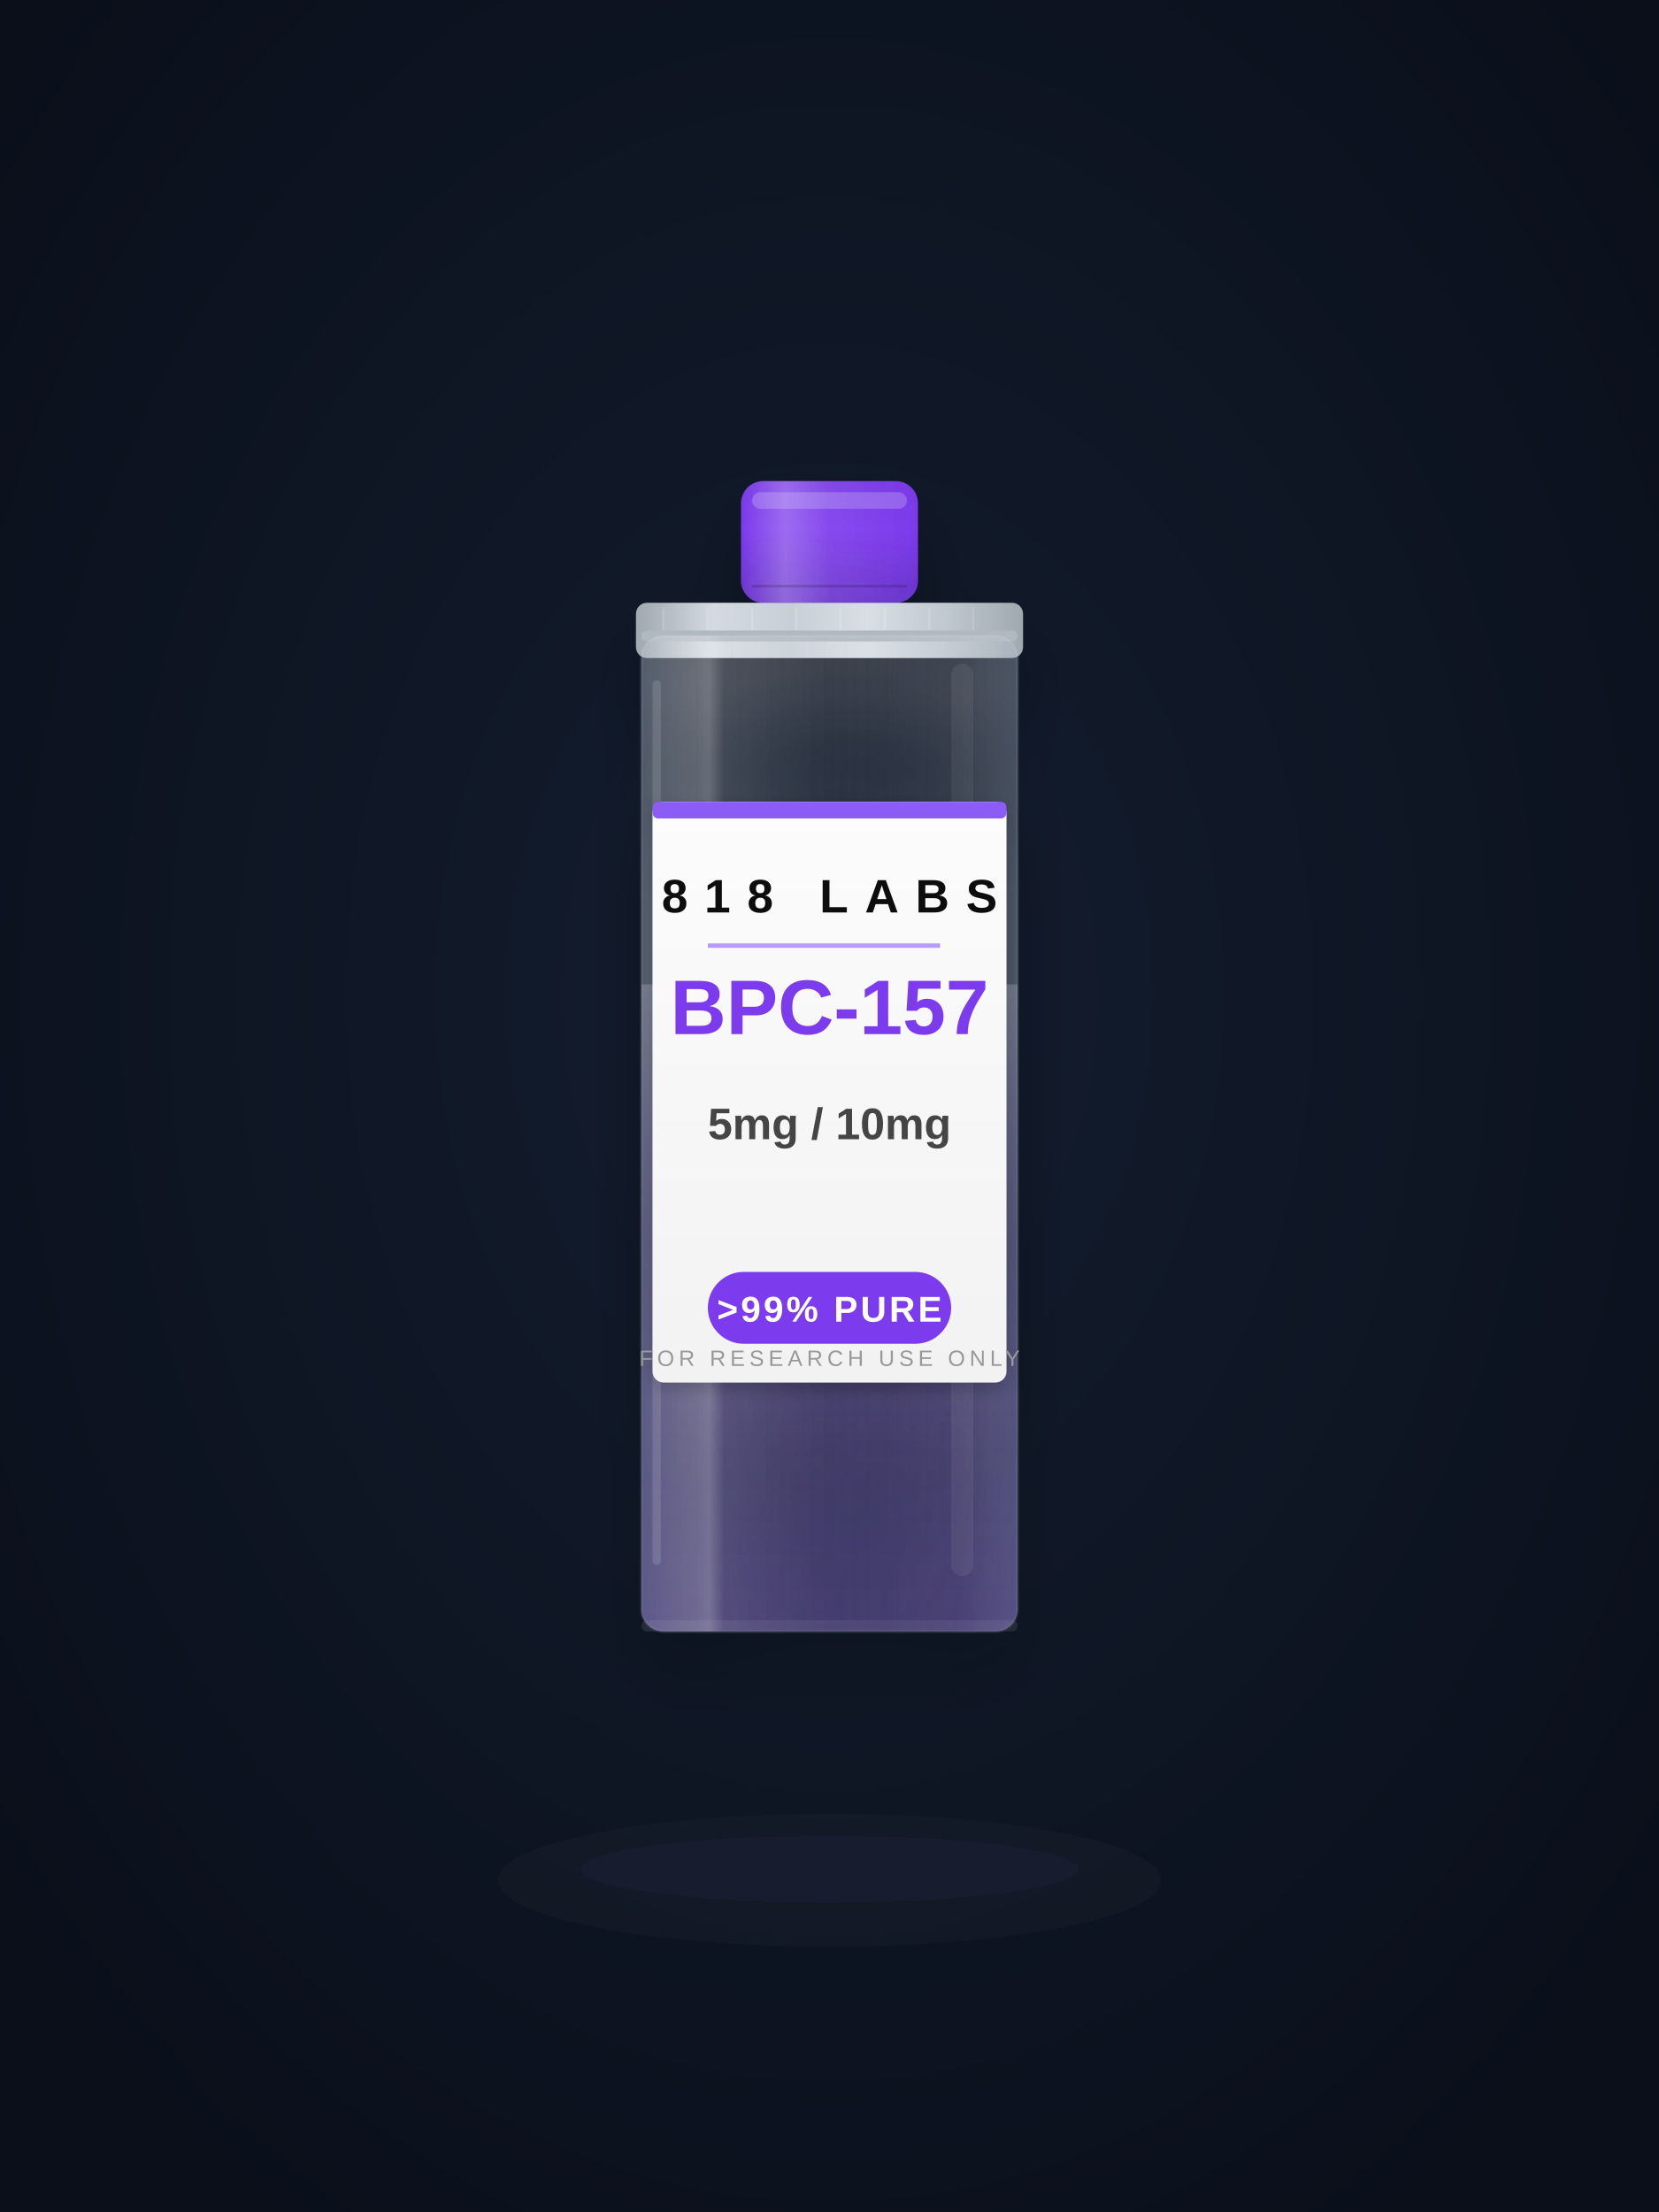
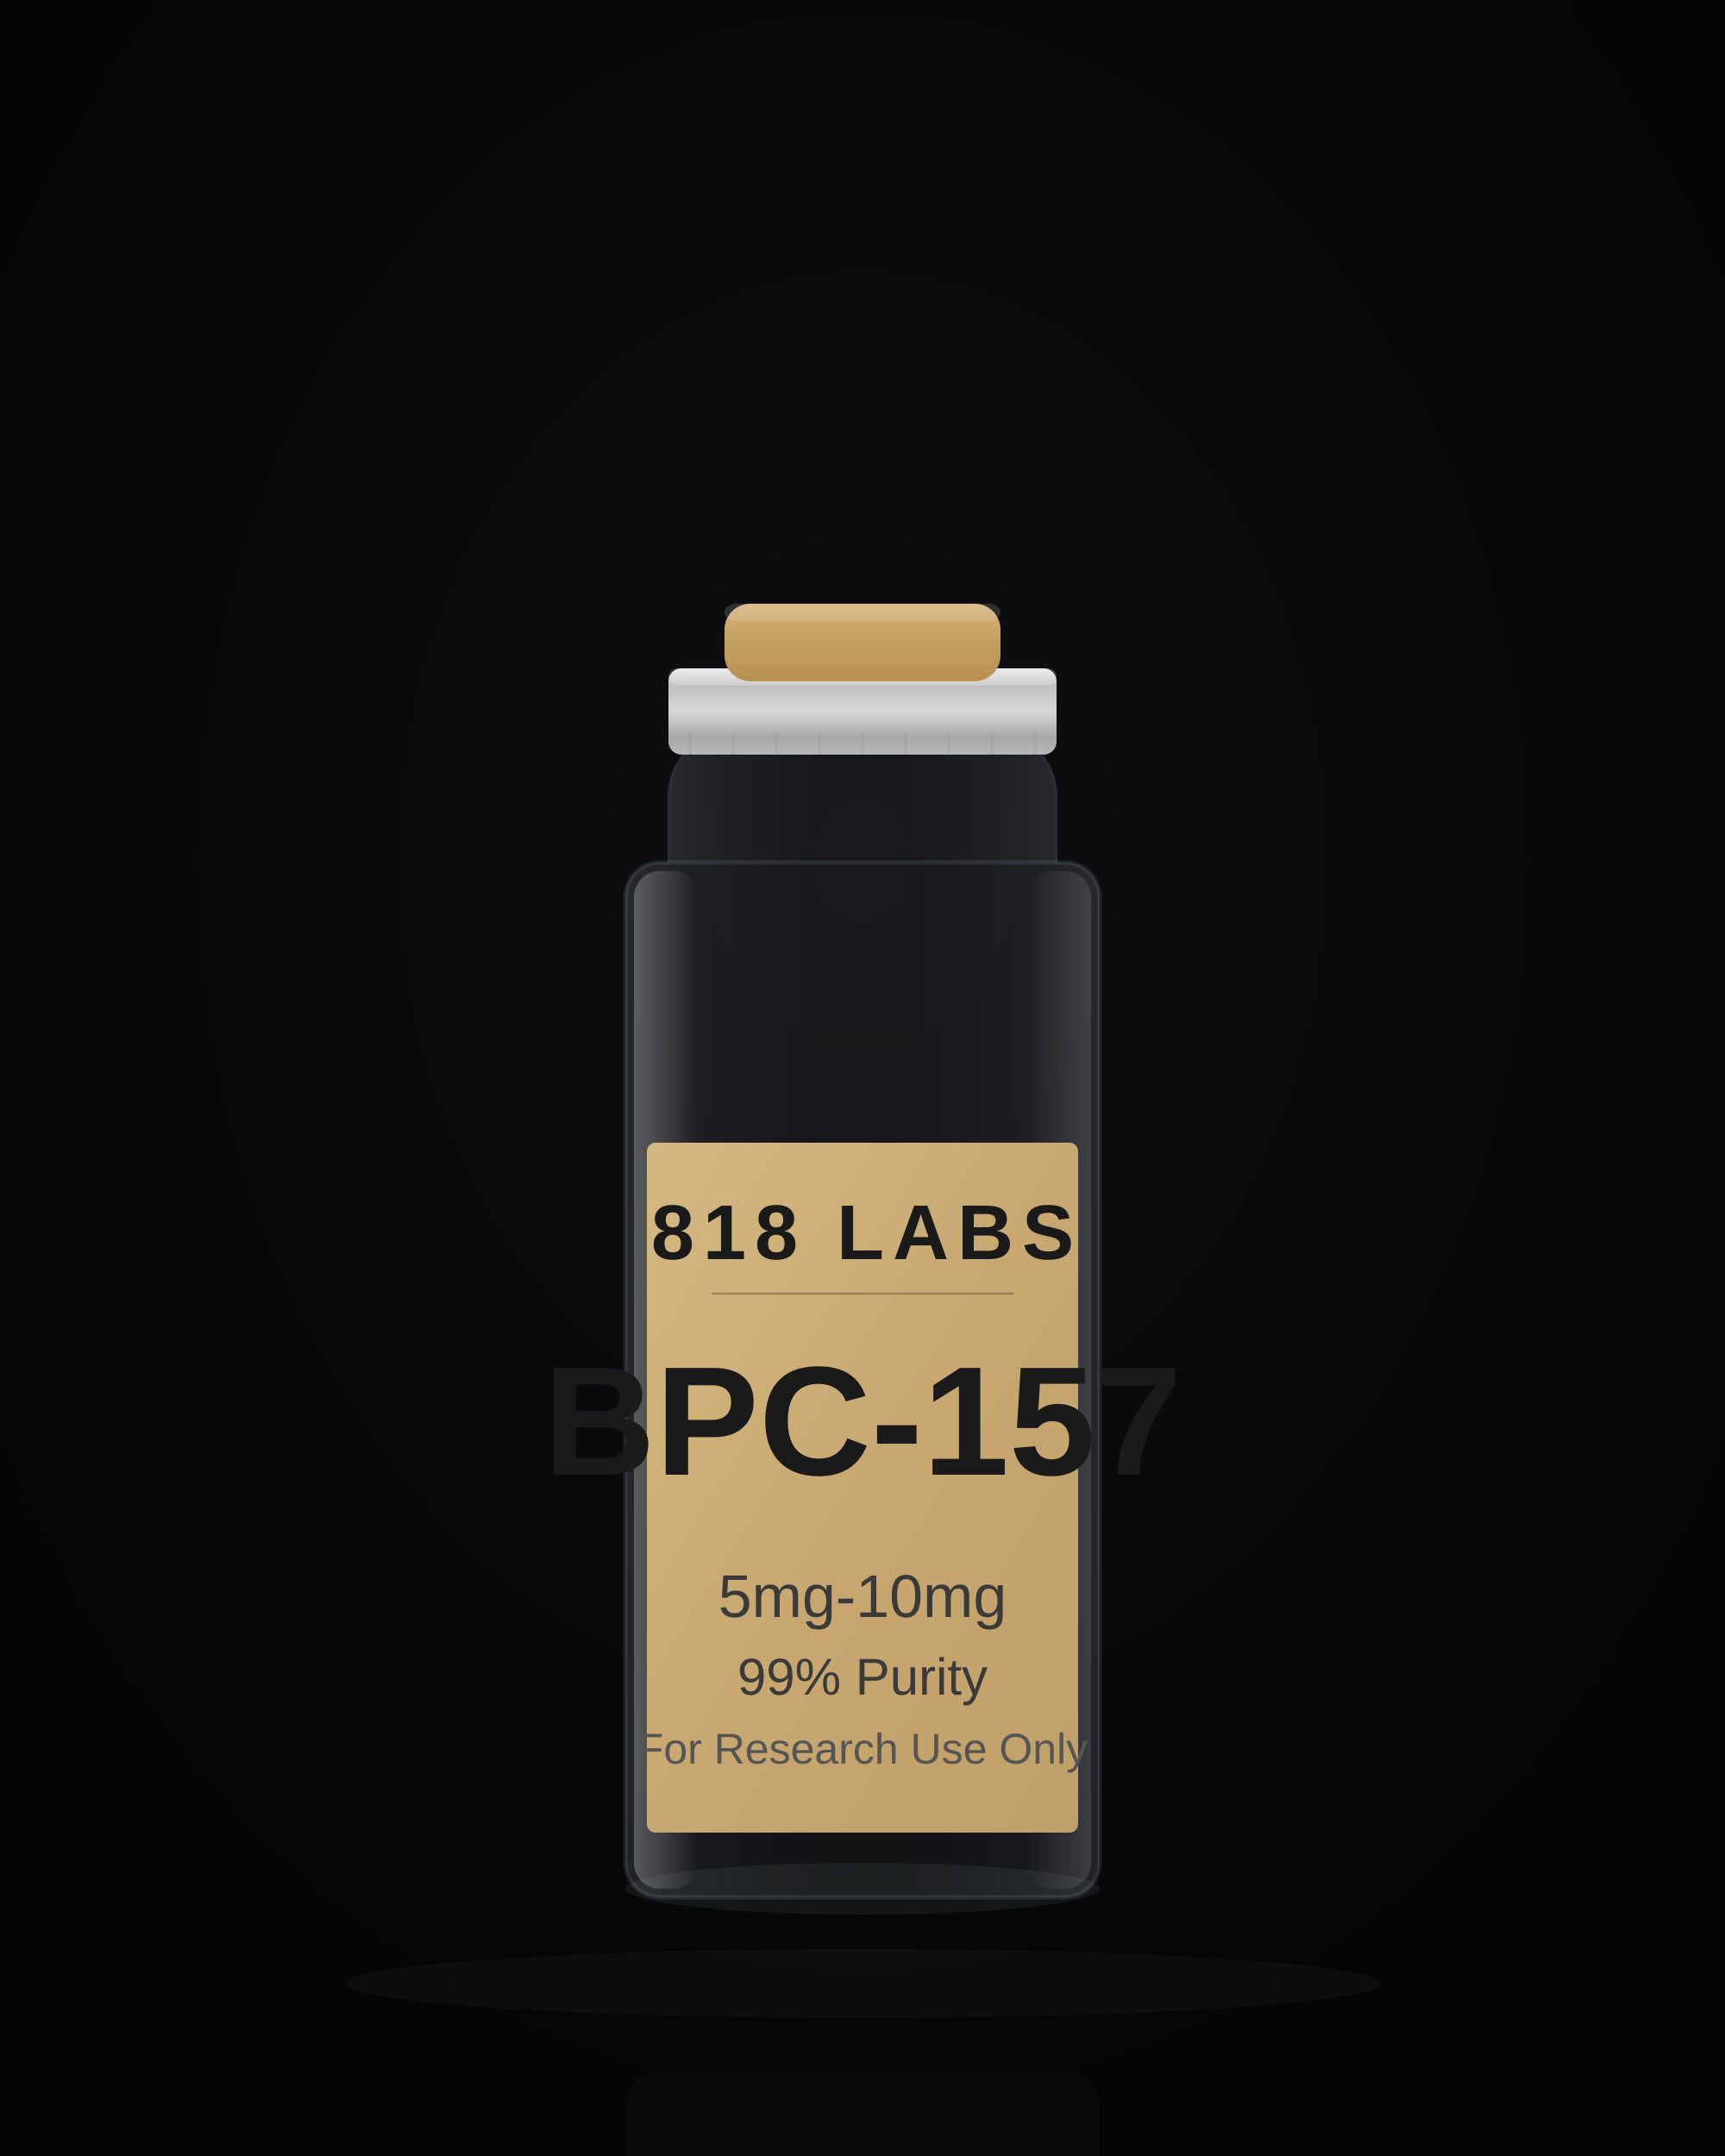
- <svg xmlns="http://www.w3.org/2000/svg" viewBox="0 0 300 400" width="300" height="400">
+ <svg xmlns="http://www.w3.org/2000/svg" viewBox="0 0 400 500" width="400" height="500">
  <defs>
-     <radialGradient id="rbgbpc157" cx="50%" cy="45%" r="65%">
-       <stop offset="0%" stop-color="#141e30" />
-       <stop offset="100%" stop-color="#0a0f1a" />
+     <radialGradient id="bg" cx="50%" cy="40%" r="60%">
+       <stop offset="0%" stop-color="#0f0f12" />
+       <stop offset="100%" stop-color="#050507" />
    </radialGradient>
-     <linearGradient id="glassbpc157" x1="0" y1="0" x2="1" y2="0">
-       <stop offset="0%" stop-color="#b8c5d4" stop-opacity="0.35" />
-       <stop offset="15%" stop-color="#e8edf2" stop-opacity="0.12" />
-       <stop offset="35%" stop-color="#f8fafc" stop-opacity="0.06" />
-       <stop offset="50%" stop-color="#f8fafc" stop-opacity="0.04" />
-       <stop offset="65%" stop-color="#f8fafc" stop-opacity="0.06" />
-       <stop offset="85%" stop-color="#e8edf2" stop-opacity="0.12" />
-       <stop offset="100%" stop-color="#b8c5d4" stop-opacity="0.3" />
+     <linearGradient id="glass" x1="0" y1="0" x2="1" y2="0">
+       <stop offset="0%" stop-color="rgba(180,200,210,0.15)" />
+       <stop offset="15%" stop-color="rgba(220,235,240,0.08)" />
+       <stop offset="40%" stop-color="rgba(200,215,225,0.05)" />
+       <stop offset="60%" stop-color="rgba(200,215,225,0.05)" />
+       <stop offset="85%" stop-color="rgba(220,235,240,0.08)" />
+       <stop offset="100%" stop-color="rgba(180,200,210,0.15)" />
    </linearGradient>
-     <linearGradient id="shinebpc157" x1="0" y1="0" x2="1" y2="0">
-       <stop offset="0%" stop-color="white" stop-opacity="0" />
-       <stop offset="18%" stop-color="white" stop-opacity="0.25" />
-       <stop offset="22%" stop-color="white" stop-opacity="0.08" />
-       <stop offset="100%" stop-color="white" stop-opacity="0" />
+     <linearGradient id="glassHL" x1="0" y1="0" x2="1" y2="0">
+       <stop offset="0%" stop-color="rgba(255,255,255,0.25)" />
+       <stop offset="100%" stop-color="rgba(255,255,255,0)" />
    </linearGradient>
-     <linearGradient id="liqbpc157" x1="0" y1="0" x2="0" y2="1">
-       <stop offset="0%" stop-color="#ede9fe" stop-opacity="0.2" />
-       <stop offset="40%" stop-color="#8b5cf6" stop-opacity="0.12" />
-       <stop offset="100%" stop-color="#8b5cf6" stop-opacity="0.25" />
+     <linearGradient id="glassHR" x1="0" y1="0" x2="1" y2="0">
+       <stop offset="0%" stop-color="rgba(255,255,255,0)" />
+       <stop offset="100%" stop-color="rgba(255,255,255,0.12)" />
    </linearGradient>
-     <linearGradient id="capbpc157" x1="0" y1="0" x2="0" y2="1">
-       <stop offset="0%" stop-color="#7c3aed" stop-opacity="0.95" />
-       <stop offset="40%" stop-color="#7c3aed" />
-       <stop offset="100%" stop-color="#7c3aed" stop-opacity="0.8" />
+     <linearGradient id="silver" x1="0" y1="0" x2="0" y2="1">
+       <stop offset="0%" stop-color="#e8e8e8" />
+       <stop offset="20%" stop-color="#c0c0c0" />
+       <stop offset="50%" stop-color="#d8d8d8" />
+       <stop offset="80%" stop-color="#a8a8a8" />
+       <stop offset="100%" stop-color="#b8b8b8" />
    </linearGradient>
-     <linearGradient id="caphibpc157" x1="0" y1="0" x2="1" y2="0">
-       <stop offset="0%" stop-color="white" stop-opacity="0" />
-       <stop offset="25%" stop-color="white" stop-opacity="0.25" />
-       <stop offset="50%" stop-color="white" stop-opacity="0.08" />
-       <stop offset="100%" stop-color="white" stop-opacity="0" />
+     <linearGradient id="goldCap" x1="0" y1="0" x2="0" y2="1">
+       <stop offset="0%" stop-color="#d4b07a" />
+       <stop offset="50%" stop-color="#c4a060" />
+       <stop offset="100%" stop-color="#b89050" />
    </linearGradient>
-     <linearGradient id="crimpbpc157" x1="0" y1="0" x2="1" y2="0">
-       <stop offset="0%" stop-color="#a0a8b0" />
-       <stop offset="20%" stop-color="#d4dae0" />
-       <stop offset="40%" stop-color="#c8cfd6" />
-       <stop offset="60%" stop-color="#d8dee4" />
-       <stop offset="80%" stop-color="#c0c8d0" />
-       <stop offset="100%" stop-color="#a0a8b0" />
+     <linearGradient id="label" x1="0" y1="0" x2="1" y2="1">
+       <stop offset="0%" stop-color="#d4b882" />
+       <stop offset="50%" stop-color="#c8a870" />
+       <stop offset="100%" stop-color="#bfa068" />
    </linearGradient>
-     <linearGradient id="lblbpc157" x1="0" y1="0" x2="0" y2="1">
-       <stop offset="0%" stop-color="#fcfcfc" />
-       <stop offset="100%" stop-color="#f2f2f2" />
+     <linearGradient id="reflect" x1="0" y1="0" x2="0" y2="1">
+       <stop offset="0%" stop-color="rgba(180,200,210,0.08)" />
+       <stop offset="100%" stop-color="rgba(0,0,0,0)" />
    </linearGradient>
-     <filter id="vshadowbpc157">
-       <feGaussianBlur in="SourceAlpha" stdDeviation="6" />
-       <feOffset dy="8" />
-       <feComponentTransfer>
-         <feFuncA type="linear" slope="0.35" />
-       </feComponentTransfer>
-       <feMerge>
-         <feMergeNode />
-         <feMergeNode in="SourceGraphic" />
-       </feMerge>
-     </filter>
-     <filter id="ishadowbpc157">
-       <feGaussianBlur in="SourceAlpha" stdDeviation="1.5" />
-       <feOffset dy="1" />
-       <feComponentTransfer>
-         <feFuncA type="linear" slope="0.15" />
-       </feComponentTransfer>
-       <feMerge>
-         <feMergeNode />
-         <feMergeNode in="SourceGraphic" />
-       </feMerge>
-     </filter>
-     <clipPath id="vclipbpc157">
-       <rect x="116" y="115" width="68" height="180" rx="4" />
-     </clipPath>
  </defs>
-   <rect width="300" height="400" fill="url(#rbgbpc157)" />
-   <ellipse cx="150" cy="340" rx="60" ry="12" fill="white" opacity="0.02" />
-   <ellipse cx="150" cy="338" rx="45" ry="6" fill="#8b5cf6" opacity="0.04" />
-   <g filter="url(#vshadowbpc157)">
-     <rect x="134" y="87" width="32" height="22" rx="4" fill="url(#capbpc157)" />
-     <rect x="134" y="87" width="32" height="22" rx="4" fill="url(#caphibpc157)" />
-     <rect x="136" y="89" width="28" height="3" rx="1.5" fill="white" opacity="0.2" />
-     <line x1="136" y1="106" x2="164" y2="106" stroke="black" stroke-opacity="0.15" stroke-width="0.5" />
-     <rect x="115" y="109" width="70" height="10" rx="2" fill="url(#crimpbpc157)" />
-     <line x1="120" y1="110" x2="120" y2="114" stroke="white" stroke-opacity="0.15" stroke-width="0.4" />
-     <line x1="128" y1="110" x2="128" y2="114" stroke="white" stroke-opacity="0.15" stroke-width="0.4" />
-     <line x1="136" y1="110" x2="136" y2="114" stroke="white" stroke-opacity="0.15" stroke-width="0.4" />
-     <line x1="144" y1="110" x2="144" y2="114" stroke="white" stroke-opacity="0.15" stroke-width="0.4" />
-     <line x1="152" y1="110" x2="152" y2="114" stroke="white" stroke-opacity="0.15" stroke-width="0.4" />
-     <line x1="160" y1="110" x2="160" y2="114" stroke="white" stroke-opacity="0.15" stroke-width="0.4" />
-     <line x1="168" y1="110" x2="168" y2="114" stroke="white" stroke-opacity="0.15" stroke-width="0.4" />
-     <line x1="176" y1="110" x2="176" y2="114" stroke="white" stroke-opacity="0.15" stroke-width="0.4" />
-     <rect x="116" y="114" width="68" height="2" rx="1" fill="#b0b8c0" />
-     <rect x="116" y="115" width="68" height="180" rx="4" fill="url(#glassbpc157)" stroke="white" stroke-opacity="0.08" stroke-width="0.5" />
-     <g clip-path="url(#vclipbpc157)">
-       <rect x="116" y="178" width="68" height="118.4" fill="url(#liqbpc157)" />
-       <ellipse cx="150" cy="178" rx="32" ry="3" fill="#8b5cf6" opacity="0.08" />
-     </g>
-     <rect x="116" y="115" width="68" height="180" rx="4" fill="url(#shinebpc157)" />
-     <rect x="172" y="120" width="4" height="165" rx="2" fill="white" opacity="0.06" />
-     <rect x="118" y="123" width="1.5" height="160" rx="0.75" fill="white" opacity="0.12" />
-     <g filter="url(#ishadowbpc157)">
-       <rect x="118" y="145" width="64" height="105" rx="2" fill="url(#lblbpc157)" />
-       <rect x="118" y="145" width="64" height="3" rx="1" fill="#8b5cf6" />
-       <text x="150" y="165" text-anchor="middle" font-family="'Helvetica Neue',Arial,sans-serif" font-size="8.5" font-weight="900" fill="#111" letter-spacing="3">818 LABS</text>
-       <line x1="128" y1="171" x2="170" y2="171" stroke="#8b5cf6" stroke-width="0.8" stroke-opacity="0.6" />
-       <text x="150" y="187" text-anchor="middle" font-family="'Helvetica Neue',Arial,sans-serif" font-size="14" font-weight="800" fill="#7c3aed">BPC-157</text>
-       <text x="150" y="206" text-anchor="middle" font-family="'Helvetica Neue',Arial,sans-serif" font-size="8" font-weight="700" fill="#444">5mg / 10mg</text>
-       <rect x="128" y="230" width="44" height="13" rx="6.5" fill="#7c3aed" />
-       <text x="150" y="239" text-anchor="middle" font-family="'Helvetica Neue',Arial,sans-serif" font-size="6.5" font-weight="700" fill="white" letter-spacing="0.5">&gt;99% PURE</text>
-       <text x="150" y="247" text-anchor="middle" font-family="'Helvetica Neue',Arial,sans-serif" font-size="4" font-weight="500" fill="#999" letter-spacing="0.8">FOR RESEARCH USE ONLY</text>
-     </g>
-     <rect x="116" y="293" width="68" height="2" rx="1" fill="white" opacity="0.06" />
+   <rect width="400" height="500" fill="url(#bg)" />
+   <ellipse cx="200" cy="460" rx="120" ry="8" fill="rgba(255,255,255,0.03)" />
+   <g opacity="0.08" transform="translate(0,920) scale(1,-1)">
+     <rect x="145" y="200" width="110" height="240" rx="8" fill="rgba(160,180,190,0.3)" />
  </g>
+   <rect x="145" y="200" width="110" height="240" rx="8" fill="url(#glass)" stroke="rgba(180,200,210,0.12)" stroke-width="1" />
+   <rect x="147" y="202" width="15" height="236" rx="6" fill="url(#glassHL)" />
+   <rect x="238" y="202" width="15" height="236" rx="6" fill="url(#glassHR)" />
+   <ellipse cx="200" cy="438" rx="55" ry="6" fill="rgba(180,200,210,0.08)" />
+   <path d="M155,200 L155,185 Q155,175 165,170 L235,170 Q245,175 245,185 L245,200" fill="url(#glass)" stroke="rgba(180,200,210,0.1)" stroke-width="0.5" />
+   <rect x="155" y="155" width="90" height="20" rx="3" fill="url(#silver)" />
+   <line x1="160" y1="170" x2="160" y2="175" stroke="rgba(150,150,150,0.4)" stroke-width="0.5" />
+   <line x1="170" y1="170" x2="170" y2="175" stroke="rgba(150,150,150,0.4)" stroke-width="0.5" />
+   <line x1="180" y1="170" x2="180" y2="175" stroke="rgba(150,150,150,0.4)" stroke-width="0.5" />
+   <line x1="190" y1="170" x2="190" y2="175" stroke="rgba(150,150,150,0.4)" stroke-width="0.5" />
+   <line x1="200" y1="170" x2="200" y2="175" stroke="rgba(150,150,150,0.4)" stroke-width="0.5" />
+   <line x1="210" y1="170" x2="210" y2="175" stroke="rgba(150,150,150,0.4)" stroke-width="0.5" />
+   <line x1="220" y1="170" x2="220" y2="175" stroke="rgba(150,150,150,0.4)" stroke-width="0.5" />
+   <line x1="230" y1="170" x2="230" y2="175" stroke="rgba(150,150,150,0.4)" stroke-width="0.5" />
+   <line x1="240" y1="170" x2="240" y2="175" stroke="rgba(150,150,150,0.4)" stroke-width="0.5" />
+   <rect x="155" y="155" width="90" height="4" rx="2" fill="rgba(255,255,255,0.2)" />
+   <rect x="168" y="140" width="64" height="18" rx="6" fill="url(#goldCap)" />
+   <rect x="168" y="140" width="64" height="4" rx="3" fill="rgba(255,255,255,0.15)" />
+   <rect x="150" y="265" width="100" height="160" rx="2" fill="url(#label)" />
+   <text x="200" y="292" font-family="Arial Black, Arial, sans-serif" font-size="18" font-weight="900" fill="#1a1a1a" text-anchor="middle" letter-spacing="2">818 LABS</text>
+   <line x1="165" y1="300" x2="235" y2="300" stroke="#1a1a1a" stroke-width="0.5" opacity="0.3" />
+   <text x="200" y="342" font-family="Arial Black, Arial, sans-serif" font-size="36" font-weight="900" fill="#1a1a1a" text-anchor="middle">BPC-157</text>
+   <text x="200" y="375" font-family="Arial, sans-serif" font-size="14" fill="#3a3a3a" text-anchor="middle">5mg-10mg</text>
+   <text x="200" y="393" font-family="Arial, sans-serif" font-size="12" fill="#3a3a3a" text-anchor="middle">99% Purity</text>
+   <text x="200" y="409" font-family="Arial, sans-serif" font-size="10" fill="#555555" text-anchor="middle">For Research Use Only</text>
</svg>
